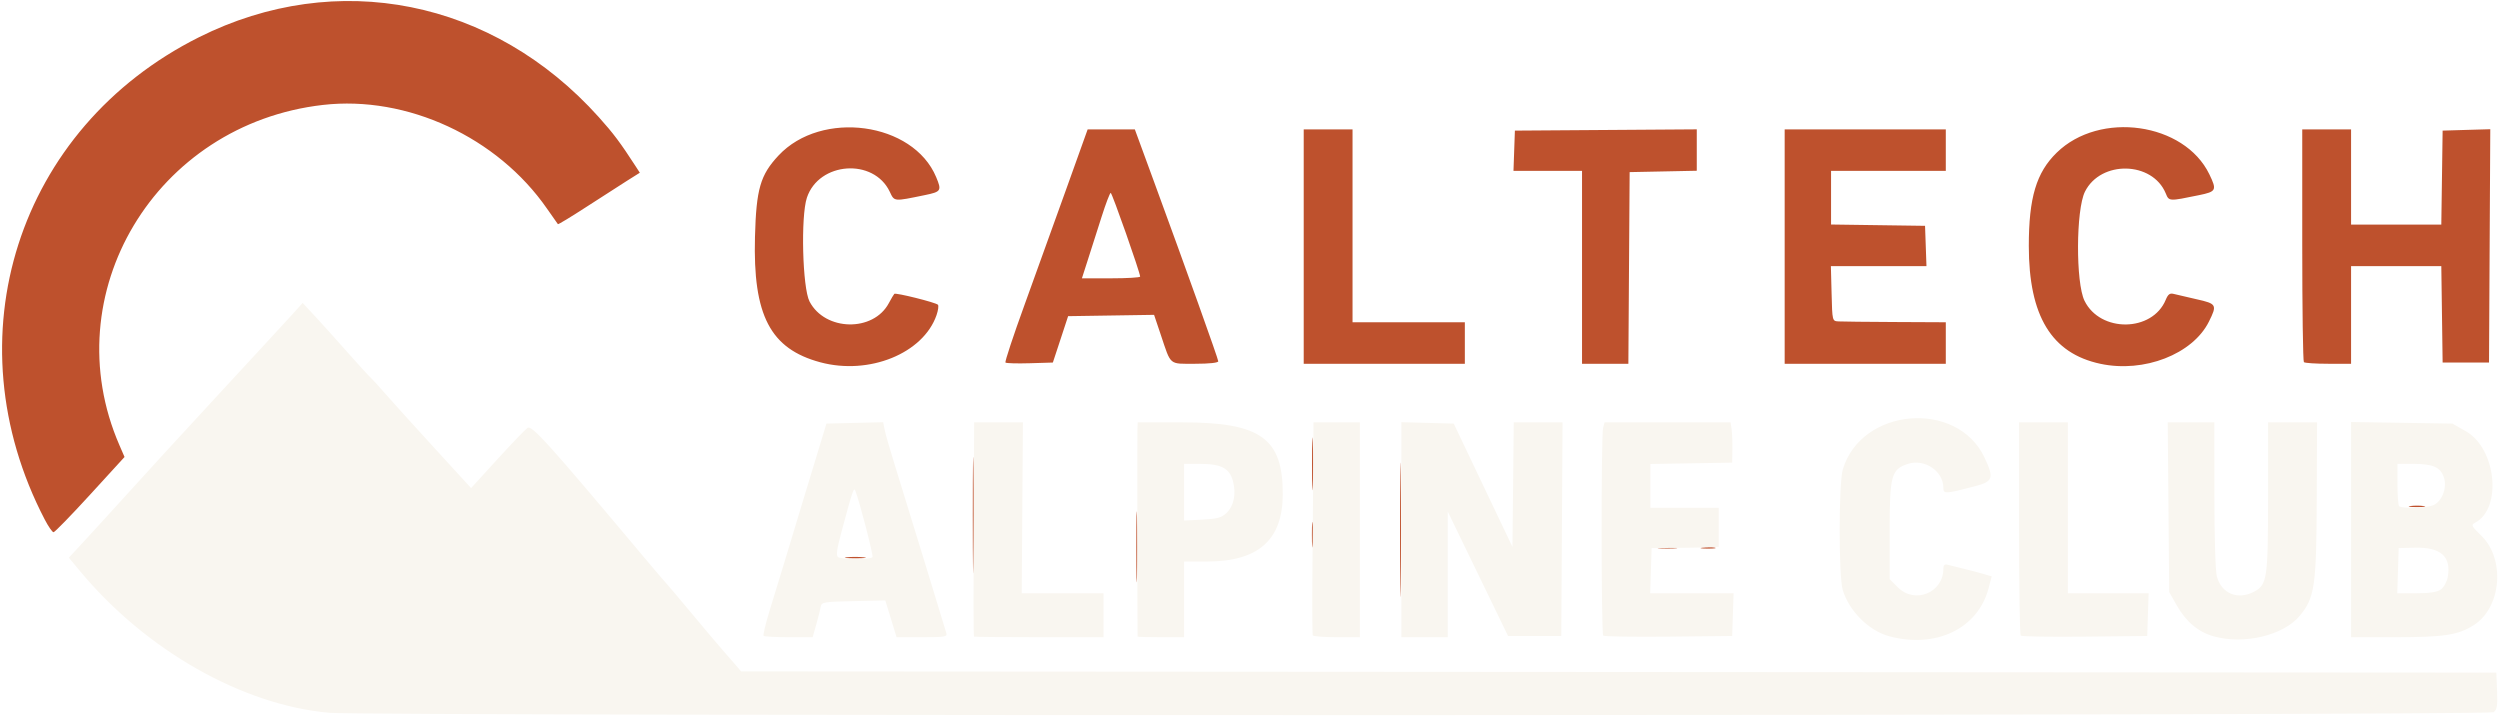
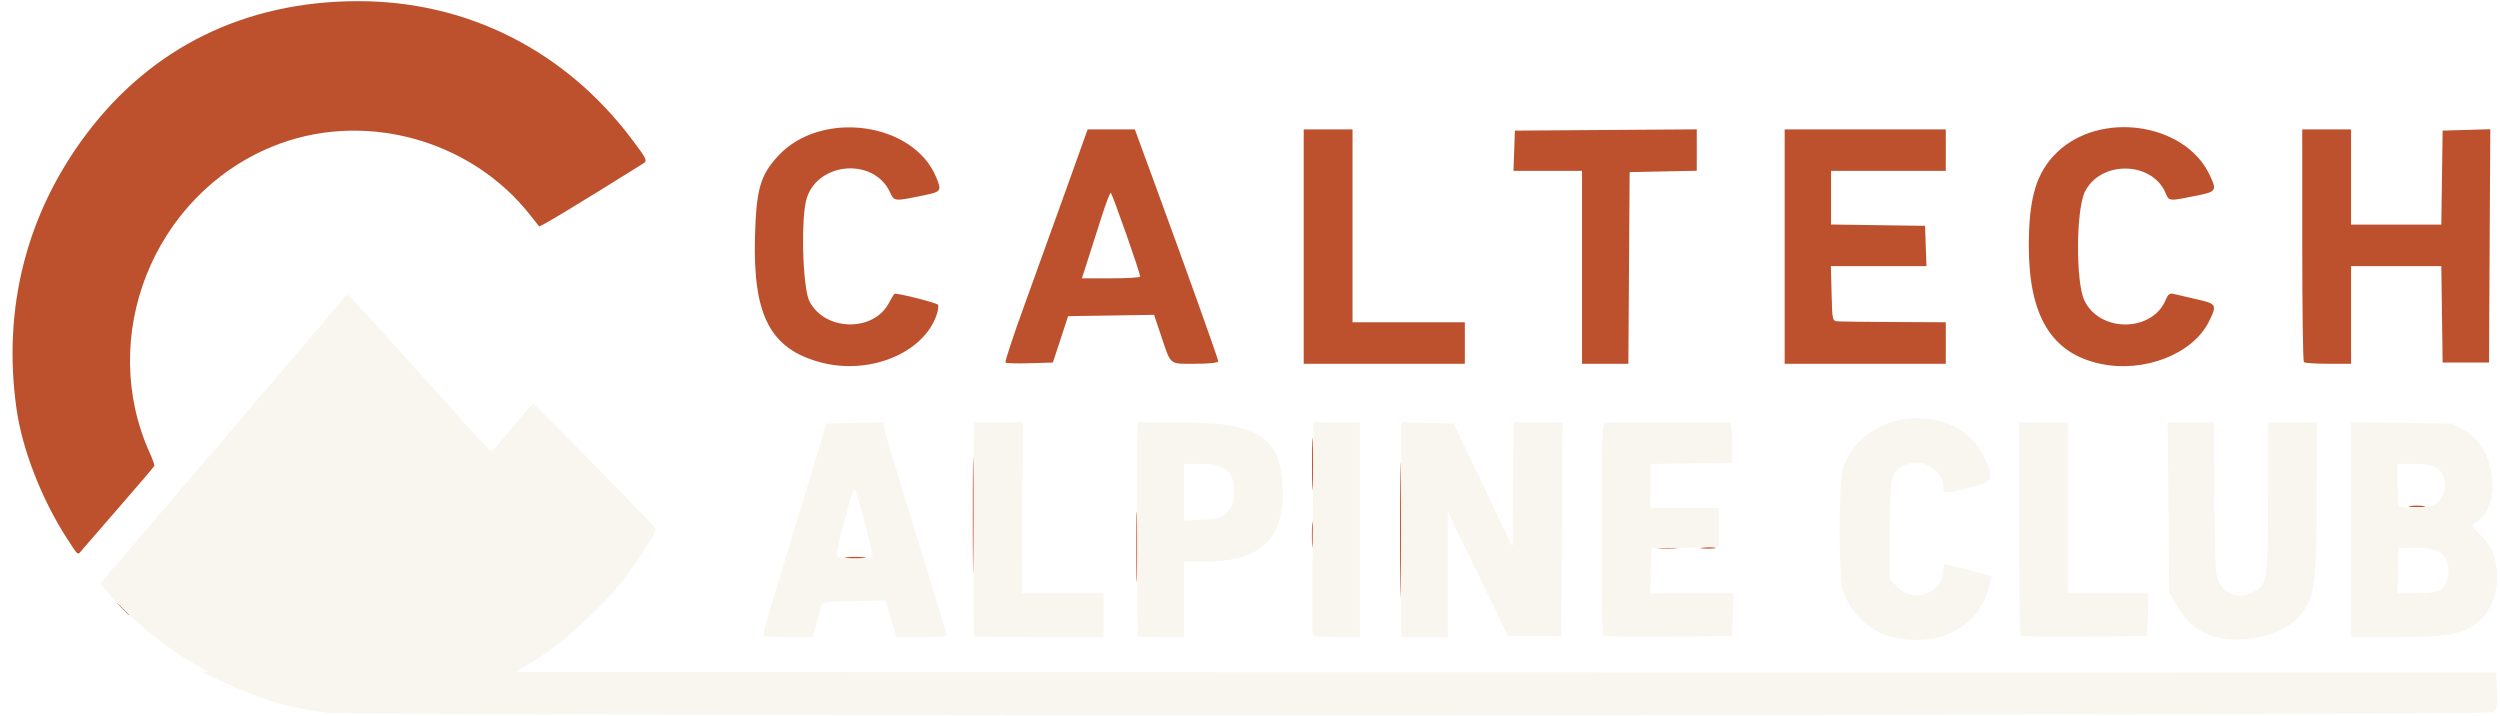
<svg xmlns="http://www.w3.org/2000/svg" viewBox="0 0 1024 293" role="img" aria-label="Caltech Alpine Club">
-   <path fill="#be512d" d="M573.46 217C573.46 192.52 573.59 182.51 573.75 194.75C573.91 206.99 573.91 227.01 573.75 239.25C573.59 251.49 573.46 241.48 573.46 217ZM398.45 211C398.45 189.82 398.59 181.16 398.75 191.75C398.91 202.34 398.91 219.66 398.75 230.25C398.59 240.84 398.45 232.18 398.45 211ZM465.43 224C465.43 211.07 465.57 205.79 465.75 212.25C465.92 218.71 465.92 229.29 465.75 235.75C465.57 242.21 465.43 236.93 465.43 224ZM346.73 228.28C348.5 228.06 351.65 228.05 353.73 228.27C355.8 228.49 354.35 228.67 350.5 228.67C346.65 228.68 344.95 228.5 346.73 228.28ZM537.35 219C537.35 214.32 537.52 212.41 537.73 214.75C537.94 217.09 537.94 220.91 537.73 223.25C537.52 225.59 537.35 223.68 537.35 219ZM679.75 224.28C681.54 224.05 684.46 224.05 686.25 224.28C688.04 224.5 686.58 224.68 683 224.68C679.42 224.68 677.96 224.5 679.75 224.28ZM697.26 224.28C698.78 224.05 701.03 224.06 702.26 224.3C703.49 224.53 702.25 224.72 699.5 224.71C696.75 224.71 695.74 224.51 697.26 224.28ZM18.3 212.75C-20.36 138.49 7.18 52.45 81.5 15.25C137.96 -13.01 201.98 -0.22 245.26 47.97C251.26 54.65 254.11 58.45 260.37 68.12L262.07 70.75L256.78 74.08C253.88 75.91 246.39 80.72 240.15 84.77C233.91 88.82 228.68 91.99 228.52 91.82C228.36 91.64 226.36 88.8 224.08 85.5C203.75 56.17 166.74 39.03 132.28 42.98C63.61 50.85 22.02 120.38 48.91 182.34L51.01 187.18L36.92 202.59C29.17 211.07 22.42 218 21.93 218C21.44 218 19.8 215.64 18.3 212.75ZM987.25 207.28C988.76 207.05 991.24 207.05 992.75 207.28C994.26 207.51 993.02 207.7 990 207.7C986.98 207.7 985.74 207.51 987.25 207.28ZM537.41 190C537.41 180.38 537.56 176.44 537.74 181.25C537.93 186.06 537.93 193.94 537.74 198.75C537.56 203.56 537.41 199.62 537.41 190ZM336.02 148.4C315.5 142.88 308.37 129.21 309.24 97C309.76 77.39 311.42 71.68 318.88 63.7C336.49 44.87 374.04 50 383.44 72.52C385.79 78.13 385.53 78.54 378.75 79.93C365.95 82.57 366.38 82.61 364.45 78.54C357.85 64.63 335.4 66.24 330.5 80.99C327.94 88.7 328.69 117.94 331.59 123.5C337.95 135.69 357.73 136.09 364.07 124.16C365.05 122.33 366.05 120.62 366.31 120.36C366.87 119.79 383.24 123.88 384.17 124.82C384.54 125.2 384.28 127.12 383.6 129.09C378.14 144.77 355.99 153.76 336.02 148.4ZM860.36 149.02C840.3 144.75 831 129.45 831 100.76C831 80.95 834.07 70.69 842.43 62.53C860.08 45.29 894.68 50.19 904.94 71.37C908.1 77.9 907.81 78.48 900.75 79.93C888.3 82.49 888.45 82.5 887.08 79.19C881.62 66.01 860.47 65.56 854 78.5C850.3 85.9 850.18 115.82 853.82 123.21C860.28 136.33 881.59 136.07 887.08 122.81C888.04 120.5 888.77 119.97 890.4 120.4C891.56 120.71 895.76 121.69 899.75 122.58C907.96 124.41 908.2 124.87 904.76 131.76C898.11 145.08 878.19 152.82 860.36 149.02ZM411.84 148.5C411.52 148.19 415.06 137.49 419.7 124.72C424.33 111.95 432.03 90.59 436.81 77.25L445.5 53L455.17 53L464.83 53L466.39 57.25C467.25 59.59 470.18 67.58 472.9 75C485.91 110.46 499 147.05 499 147.98C499 148.6 495.33 149 489.54 149C478.67 149 479.75 149.9 475.49 137.23L472.71 128.96L455.1 129.23L437.5 129.5L434.38 139L431.25 148.5L421.83 148.78C416.64 148.94 412.15 148.81 411.84 148.5ZM534 101L534 53L544 53L554 53L554 92.5L554 132L577 132L600 132L600 140.5L600 149L567 149L534 149L534 101ZM648 109.5L648 70L633.96 70L619.92 70L620.21 61.75L620.5 53.5L657.75 53.24L695 52.98L695 61.46L695 69.94L681.25 70.22L667.5 70.5L667.24 109.75L666.98 149L657.49 149L648 149L648 109.5ZM731 101L731 53L764 53L797 53L797 61.5L797 70L773.5 70L750 70L750 80.98L750 91.96L769.25 92.23L788.5 92.5L788.79 100.75L789.08 109L769.51 109L749.93 109L750.22 120.25C750.5 131.46 750.51 131.5 753 131.65C754.38 131.73 764.84 131.85 776.25 131.9L797 132L797 140.5L797 149L764 149L731 149L731 101ZM943.67 148.33C943.3 147.97 943 126.37 943 100.33L943 53L953 53L963 53L963 72.5L963 92L981.48 92L999.96 92L1000.23 72.75L1000.5 53.5L1010.26 53.21L1020.02 52.93L1019.76 100.71L1019.5 148.5L1010 148.5L1000.5 148.5L1000.23 128.75L999.96 109L981.48 109L963 109L963 129L963 149L953.67 149C948.53 149 944.03 148.7 943.67 148.33ZM467 113.29C467 111.67 455.51 79 454.95 79C454.61 79 452.93 83.39 451.23 88.75C449.52 94.11 447.01 101.99 445.64 106.25L443.15 114L455.08 114C461.63 114 467 113.68 467 113.29Z" />
-   <path fill="#f9f6f0" d="M135 291.97C99.39 288.87 59.77 266.38 32.81 233.96L28.2 228.42L33.35 222.88C36.18 219.83 44.58 210.65 52 202.46C59.42 194.28 66.4 186.62 67.5 185.45C69.88 182.92 75.77 176.52 90 161.02C95.78 154.73 103.88 145.96 108 141.53C112.12 137.1 117.4 131.36 119.73 128.78L123.96 124.08L128.82 129.29C131.49 132.16 137.45 138.78 142.07 144C146.69 149.22 150.99 153.95 151.64 154.5C152.28 155.05 154.99 158.01 157.65 161.07C160.32 164.14 169.35 174.13 177.73 183.28L192.96 199.92L203.64 188.21C209.52 181.77 215.1 175.94 216.06 175.26C217.82 174.01 224.54 181.47 263.94 228.44C268.59 233.97 272.64 238.72 272.96 239C273.27 239.28 278.02 244.89 283.51 251.49C289.01 258.08 294.7 264.83 296.18 266.49C297.65 268.14 299.91 270.74 301.21 272.25L303.56 275L663.03 275.25L1022.5 275.5L1022.8 282.98C1023.04 289.15 1022.79 290.68 1021.36 291.73C1019.41 293.15 151.32 293.39 135 291.97ZM773.82 260.61C765.48 258.36 757.36 250.26 754.77 241.6C753.1 236.02 753.12 198.02 754.8 192.34C762.31 166.92 801.65 163.59 812.86 187.42C816.83 195.87 816.39 197.2 809 199.15C796.83 202.35 796 202.39 796 199.8C795.99 192.93 788.28 187.76 781.42 190.03C774.69 192.25 774.01 194.75 774 217.35L774 237.2L777.4 240.6C784.34 247.54 796 242.76 796 232.98C796 231.46 796.49 230.99 797.75 231.33C798.71 231.58 801.75 232.33 804.5 233C807.25 233.66 810.92 234.63 812.65 235.15L815.8 236.09L814.5 241.02C810.15 257.48 792.96 265.76 773.82 260.61ZM906.71 260.64C900.4 258.86 895.41 254.68 891.61 247.98L888.5 242.5L888.2 207.75L887.9 173L897.45 173L907 173L907.01 202.75C907.01 220.05 907.44 234.05 908.04 236.2C909.96 243.12 916.55 245.84 923.13 242.43C928.64 239.58 929 237.22 929 203.53L929 173L939.04 173L949.07 173L948.94 204.75C948.79 240.12 948.1 244.83 942.01 252.19C935.31 260.28 919.19 264.14 906.71 260.64ZM312.78 260.45C312.48 260.14 313.57 255.53 315.2 250.2C316.83 244.86 319.07 237.57 320.16 234C321.26 230.43 322.76 225.47 323.5 223C324.23 220.53 326.41 213.32 328.33 207C330.26 200.68 333.33 190.55 335.17 184.5L338.51 173.5L350.12 173.22L361.74 172.94L362.38 176.14C362.73 177.9 364.58 184.33 366.49 190.42C368.4 196.51 373.81 214.1 378.52 229.5C383.22 244.9 387.31 258.29 387.6 259.25C388.09 260.84 387.17 261 377.69 261L367.24 261L364.93 253.47L362.62 245.94L349.57 246.22C337.42 246.48 336.5 246.64 336.18 248.5C335.99 249.6 335.16 252.86 334.35 255.75L332.86 261L323.1 261C317.73 261 313.08 260.75 312.78 260.45ZM398.95 260.75C398.74 259.72 398.7 244.07 398.84 211.25L399 173L408.99 173L418.99 173L418.74 208L418.5 243L435.25 243L452 243L452 252L452 261L425.5 261C410.93 261 398.98 260.89 398.95 260.75ZM465.96 260.75C465.86 260.12 465.79 179.13 465.89 176.25L466 173L484.32 173C516.45 173 525.51 179.52 525.42 202.6C525.34 221.2 515.37 230 494.37 230L485 230L485 245.5L485 261L475.5 261C470.27 261 465.98 260.89 465.96 260.75ZM537.72 260.25C537.51 259.84 537.44 247.57 537.58 233C537.72 218.43 537.87 198.96 537.92 189.75L538 173L547.5 173L557 173L557 217L557 261L547.56 261C542.37 261 537.94 260.66 537.72 260.25ZM574 216.97L574 172.93L584.72 173.22L595.45 173.5L607.47 198.75L619.5 224.01L619.77 198.5L620.03 173L630.03 173L640.02 173L639.76 216.75L639.5 260.5L628.6 260.5L617.7 260.5L605.35 235.01L593 209.53L593 235.26L593 261L583.5 261L574 261L574 216.97ZM656.68 260.35C655.84 259.51 655.79 178.38 656.63 175.25L657.23 173L683.04 173L708.84 173L709.26 175.75C709.48 177.26 709.63 180.97 709.59 184L709.5 189.5L692.75 189.77L676 190.05L676 199.02L676 208L690 208L704 208L704 216L704 224L699.25 224.18C696.64 224.28 690.45 224.39 685.5 224.43L676.5 224.5L676.21 233.75L675.92 243L693 243L710.08 243L709.79 251.75L709.5 260.5L683.43 260.77C669.1 260.91 657.06 260.73 656.68 260.35ZM827.68 260.35C827.31 259.97 827 240.17 827 216.33L827 173L837 173L847 173L847 208L847 243L863.54 243L880.08 243L879.79 251.75L879.5 260.5L853.93 260.77C839.87 260.91 828.06 260.73 827.68 260.35ZM963 216.93L963 172.86L983.75 173.18L1004.5 173.5L1010 176.62C1022.45 183.68 1024.98 208.12 1013.87 214.07C1012.06 215.04 1012.23 215.4 1016.32 219.38C1026.25 229.02 1024.59 248.87 1013.26 256.05C1006.83 260.13 1001.13 261 980.95 261L963 261L963 216.93ZM999.74 241.47C1000.94 240.63 1002.21 238.38 1002.57 236.48C1004.16 228 999.8 224.07 989.12 224.33L982.5 224.5L982.21 233.75L981.92 243L989.74 243C995.13 243 998.23 242.53 999.74 241.47ZM357.38 228.2C357.8 227.51 352.08 205.38 350.34 201C349.72 199.43 349.21 200.95 344.64 217.97C342.72 225.12 342.39 227.63 343.3 228.2C344.9 229.22 356.75 229.22 357.38 228.2ZM502.34 210.15C505.41 207.27 506.42 202.27 505.01 197.02C503.6 191.78 500.18 190 491.55 190L485 190L485 201.61L485 213.22L492.44 212.84C498.52 212.54 500.32 212.05 502.34 210.15ZM996.48 207.01C1000.18 205.6 1002.45 199.88 1001.02 195.56C999.64 191.37 996.54 190 988.45 190L982 190L982 198.33C982 202.92 982.3 206.97 982.67 207.33C983.69 208.36 993.54 208.12 996.48 207.01Z" />
+   <path fill="#be512d" d="M573.46 217C573.46 192.52 573.59 182.51 573.75 194.75C573.91 206.99 573.91 227.01 573.75 239.25C573.59 251.49 573.46 241.48 573.46 217ZM398.45 211C398.45 189.82 398.59 181.16 398.75 191.75C398.91 202.34 398.91 219.66 398.75 230.25C398.59 240.84 398.45 232.18 398.45 211ZM465.43 224C465.43 211.07 465.57 205.79 465.75 212.25C465.92 218.71 465.92 229.29 465.75 235.75C465.57 242.21 465.43 236.93 465.43 224ZM346.73 228.28C348.5 228.06 351.65 228.05 353.73 228.27C355.8 228.49 354.35 228.67 350.5 228.67C346.65 228.68 344.95 228.5 346.73 228.28ZM537.35 219C537.35 214.32 537.52 212.41 537.73 214.75C537.94 217.09 537.94 220.91 537.73 223.25C537.52 225.59 537.35 223.68 537.35 219ZM679.75 224.28C681.54 224.05 684.46 224.05 686.25 224.28C688.04 224.5 686.58 224.68 683 224.68C679.42 224.68 677.96 224.5 679.75 224.28ZM697.26 224.28C698.78 224.05 701.03 224.06 702.26 224.3C703.49 224.53 702.25 224.72 699.5 224.71C696.75 224.71 695.74 224.51 697.26 224.28ZM987.25 207.28C988.76 207.05 991.24 207.05 992.75 207.28C994.26 207.51 993.02 207.7 990 207.7C986.98 207.7 985.74 207.51 987.25 207.28ZM537.41 190C537.41 180.38 537.56 176.44 537.74 181.25C537.93 186.06 537.93 193.94 537.74 198.75C537.56 203.56 537.41 199.62 537.41 190ZM336.02 148.4C315.5 142.88 308.37 129.21 309.24 97C309.76 77.39 311.42 71.68 318.88 63.7C336.49 44.87 374.04 50 383.44 72.52C385.79 78.13 385.53 78.54 378.75 79.93C365.95 82.57 366.38 82.61 364.45 78.54C357.85 64.63 335.4 66.24 330.5 80.99C327.94 88.7 328.69 117.94 331.59 123.5C337.95 135.69 357.73 136.09 364.07 124.16C365.05 122.33 366.05 120.62 366.31 120.36C366.87 119.79 383.24 123.88 384.17 124.82C384.54 125.2 384.28 127.12 383.6 129.09C378.14 144.77 355.99 153.76 336.02 148.4ZM860.36 149.02C840.3 144.75 831 129.45 831 100.76C831 80.95 834.07 70.69 842.43 62.53C860.08 45.29 894.68 50.19 904.94 71.37C908.1 77.9 907.81 78.48 900.75 79.93C888.3 82.49 888.45 82.5 887.08 79.19C881.62 66.01 860.47 65.56 854 78.5C850.3 85.9 850.18 115.82 853.82 123.21C860.28 136.33 881.59 136.07 887.08 122.81C888.04 120.5 888.77 119.97 890.4 120.4C891.56 120.71 895.76 121.69 899.75 122.58C907.96 124.41 908.2 124.87 904.76 131.76C898.11 145.08 878.19 152.82 860.36 149.02ZM411.84 148.5C411.52 148.19 415.06 137.49 419.7 124.72C424.33 111.95 432.03 90.59 436.81 77.25L445.5 53L455.17 53L464.83 53L466.39 57.25C467.25 59.59 470.18 67.58 472.9 75C485.91 110.46 499 147.05 499 147.98C499 148.6 495.33 149 489.54 149C478.67 149 479.75 149.9 475.49 137.23L472.71 128.96L455.1 129.23L437.5 129.5L434.38 139L431.25 148.5L421.83 148.78C416.64 148.94 412.15 148.81 411.84 148.5ZM534 101L534 53L544 53L554 53L554 92.5L554 132L577 132L600 132L600 140.5L600 149L567 149L534 149L534 101ZM648 109.5L648 70L633.96 70L619.92 70L620.21 61.75L620.5 53.5L657.75 53.24L695 52.98L695 61.46L695 69.94L681.25 70.22L667.5 70.5L667.24 109.75L666.98 149L657.49 149L648 149L648 109.5ZM731 101L731 53L764 53L797 53L797 61.5L797 70L773.5 70L750 70L750 80.98L750 91.96L769.25 92.23L788.5 92.5L788.79 100.75L789.08 109L769.51 109L749.93 109L750.22 120.25C750.5 131.46 750.51 131.5 753 131.65C754.38 131.73 764.84 131.85 776.25 131.9L797 132L797 140.5L797 149L764 149L731 149L731 101ZM943.67 148.33C943.3 147.97 943 126.37 943 100.33L943 53L953 53L963 53L963 72.5L963 92L981.48 92L999.96 92L1000.23 72.75L1000.5 53.5L1010.26 53.21L1020.02 52.93L1019.76 100.71L1019.5 148.5L1010 148.5L1000.5 148.5L1000.23 128.75L999.96 109L981.48 109L963 109L963 129L963 149L953.67 149C948.53 149 944.03 148.7 943.67 148.33ZM467 113.29C467 111.67 455.51 79 454.95 79C454.61 79 452.93 83.39 451.23 88.75C449.52 94.11 447.01 101.99 445.64 106.25L443.15 114L455.08 114C461.63 114 467 113.68 467 113.29Z" />
+   <path fill="#f9f6f0" d="M135 291.97C120.92 290.74 106.59 286.56 90.71 279.06L82.5 275.17L552.5 275.34L1022.5 275.5L1022.8 282.98C1023.04 289.15 1022.79 290.68 1021.36 291.73C1019.41 293.15 151.32 293.39 135 291.97ZM773.82 260.61C765.48 258.36 757.36 250.26 754.77 241.6C753.1 236.02 753.12 198.02 754.8 192.34C762.31 166.92 801.65 163.59 812.86 187.42C816.83 195.87 816.39 197.2 809 199.15C796.83 202.35 796 202.39 796 199.8C795.99 192.93 788.28 187.76 781.42 190.03C774.69 192.25 774.01 194.75 774 217.35L774 237.2L777.4 240.6C784.34 247.54 796 242.76 796 232.98C796 231.46 796.49 230.99 797.75 231.33C798.71 231.58 801.75 232.33 804.5 233C807.25 233.66 810.92 234.63 812.65 235.15L815.8 236.09L814.5 241.02C810.15 257.48 792.96 265.76 773.82 260.61ZM906.71 260.64C900.4 258.86 895.41 254.68 891.61 247.98L888.5 242.5L888.2 207.75L887.9 173L897.45 173L907 173L907.01 202.75C907.01 220.05 907.44 234.05 908.04 236.2C909.96 243.12 916.55 245.84 923.13 242.43C928.64 239.58 929 237.22 929 203.53L929 173L939.04 173L949.07 173L948.94 204.75C948.79 240.12 948.1 244.83 942.01 252.19C935.31 260.28 919.19 264.14 906.71 260.64ZM312.78 260.45C312.48 260.14 313.57 255.53 315.2 250.2C316.83 244.86 319.07 237.57 320.16 234C321.26 230.43 322.76 225.47 323.5 223C324.23 220.53 326.41 213.32 328.33 207C330.26 200.68 333.33 190.55 335.17 184.5L338.51 173.5L350.12 173.22L361.74 172.94L362.38 176.14C362.73 177.9 364.58 184.33 366.49 190.42C368.4 196.51 373.81 214.1 378.52 229.5C383.22 244.9 387.31 258.29 387.6 259.25C388.09 260.84 387.17 261 377.69 261L367.24 261L364.93 253.47L362.62 245.94L349.57 246.22C337.42 246.48 336.5 246.64 336.18 248.5C335.99 249.6 335.16 252.86 334.35 255.75L332.86 261L323.1 261C317.73 261 313.08 260.75 312.78 260.45ZM398.95 260.75C398.74 259.72 398.7 244.07 398.84 211.25L399 173L408.99 173L418.99 173L418.74 208L418.5 243L435.25 243L452 243L452 252L452 261L425.5 261C410.93 261 398.98 260.89 398.95 260.75ZM465.96 260.75C465.86 260.12 465.79 179.13 465.89 176.25L466 173L484.32 173C516.45 173 525.51 179.52 525.42 202.6C525.34 221.2 515.37 230 494.37 230L485 230L485 245.5L485 261L475.5 261C470.27 261 465.98 260.89 465.96 260.75ZM537.72 260.25C537.51 259.84 537.44 247.57 537.58 233C537.72 218.43 537.87 198.96 537.92 189.75L538 173L547.5 173L557 173L557 217L557 261L547.56 261C542.37 261 537.94 260.66 537.72 260.25ZM574 216.97L574 172.93L584.72 173.22L595.45 173.5L607.47 198.75L619.5 224.01L619.77 198.5L620.03 173L630.03 173L640.02 173L639.76 216.75L639.5 260.5L628.6 260.5L617.7 260.5L605.35 235.01L593 209.53L593 235.26L593 261L583.5 261L574 261L574 216.97ZM656.68 260.35C655.84 259.51 655.79 178.38 656.63 175.25L657.23 173L683.04 173L708.84 173L709.26 175.75C709.48 177.26 709.63 180.97 709.59 184L709.5 189.5L692.75 189.77L676 190.05L676 199.02L676 208L690 208L704 208L704 216L704 224L699.25 224.18C696.64 224.28 690.45 224.39 685.5 224.43L676.5 224.5L676.21 233.75L675.92 243L693 243L710.08 243L709.79 251.75L709.5 260.5L683.43 260.77C669.1 260.91 657.06 260.73 656.68 260.35ZM827.68 260.35C827.31 259.97 827 240.17 827 216.33L827 173L837 173L847 173L847 208L847 243L863.54 243L880.08 243L879.79 251.75L879.5 260.5L853.93 260.77C839.87 260.91 828.06 260.73 827.68 260.35ZM963 216.93L963 172.86L983.75 173.18L1004.5 173.5L1010 176.62C1022.45 183.68 1024.98 208.12 1013.87 214.07C1012.06 215.04 1012.23 215.4 1016.32 219.38C1026.25 229.02 1024.59 248.87 1013.26 256.05C1006.83 260.13 1001.13 261 980.95 261L963 261L963 216.93ZM999.74 241.47C1000.94 240.63 1002.21 238.38 1002.57 236.48C1004.16 228 999.8 224.07 989.12 224.33L982.5 224.5L982.21 233.75L981.92 243L989.74 243C995.13 243 998.23 242.53 999.74 241.47ZM357.38 228.2C357.8 227.51 352.08 205.38 350.34 201C349.72 199.43 349.21 200.95 344.64 217.97C342.72 225.12 342.39 227.63 343.3 228.2C344.9 229.22 356.75 229.22 357.38 228.2ZM502.34 210.15C505.41 207.27 506.42 202.27 505.01 197.02C503.6 191.78 500.18 190 491.55 190L485 190L485 201.61L485 213.22L492.44 212.84C498.52 212.54 500.32 212.05 502.34 210.15ZM996.48 207.01C1000.18 205.6 1002.45 199.88 1001.02 195.56C999.64 191.37 996.54 190 988.45 190L982 190L982 198.33C982 202.92 982.3 206.97 982.67 207.33C983.69 208.36 993.54 208.12 996.48 207.01Z" />
+   <g transform="matrix(0.57,0,0,0.57,-8.97,0.15)">
+     <path fill="#be512d" d="M104 437.5C101.57 435.02 99.81 433 100.08 433C100.36 433 102.57 435.02 105 437.5C107.43 439.98 109.19 442 108.92 442C108.64 442 106.43 439.98 104 437.5ZM64.23 387.25C45.81 358.92 31.72 322.85 27.59 293.5C17.45 221.4 34.66 153.55 77.59 96.36C124.56 33.79 191.71 0.79 272.5 0.57C351.37 0.35 422.16 36.11 470.3 100.47C480.79 114.49 481.12 115.25 477.75 117.36C428.52 148.11 403.7 163.08 403.11 162.38C402.7 161.9 400.04 158.53 397.21 154.9C353.81 99.24 275.74 78.43 210.94 105.25C125.65 140.54 85.45 242.08 123.62 325.83C125.51 329.99 126.87 333.91 126.62 334.54C126.38 335.17 115.23 348.25 101.84 363.62C88.45 378.98 76.29 393 74.81 394.78C71.34 398.94 72.25 399.58 64.23 387.25Z" />
+     <path fill="#f9f6f0" d="M255.5 510.82C196.64 505.7 131.86 471.24 91.82 423.75L87.81 418.99L92.71 413.25C108.49 394.75 151.65 344.33 152.49 343.4C154.92 340.75 194.12 294.8 219.81 264.5C230.06 252.4 239.07 241.87 239.81 241.1C240.56 240.32 246.63 233.2 253.3 225.26L265.44 210.83L269.97 215.68C272.46 218.34 278.32 224.78 283 229.98C287.68 235.19 294.2 242.39 297.5 246C300.8 249.61 306.88 256.33 311 260.94C315.12 265.54 318.95 269.81 319.5 270.41C320.05 271.01 326.56 278.25 333.96 286.5C346.58 300.57 351.49 305.97 363.32 318.78C365.97 321.65 368.48 324 368.91 324C369.56 324 373.17 319.88 385.13 305.5C394.91 293.74 398.25 290 398.96 290C400.21 290 486.45 377.94 486.83 379.59C487.49 382.51 472.49 405.62 459.55 421.61C451.32 431.79 426.12 455.81 415 464.08C367.69 499.28 311.64 515.71 255.5 510.82Z" />
+   </g>
</svg>
